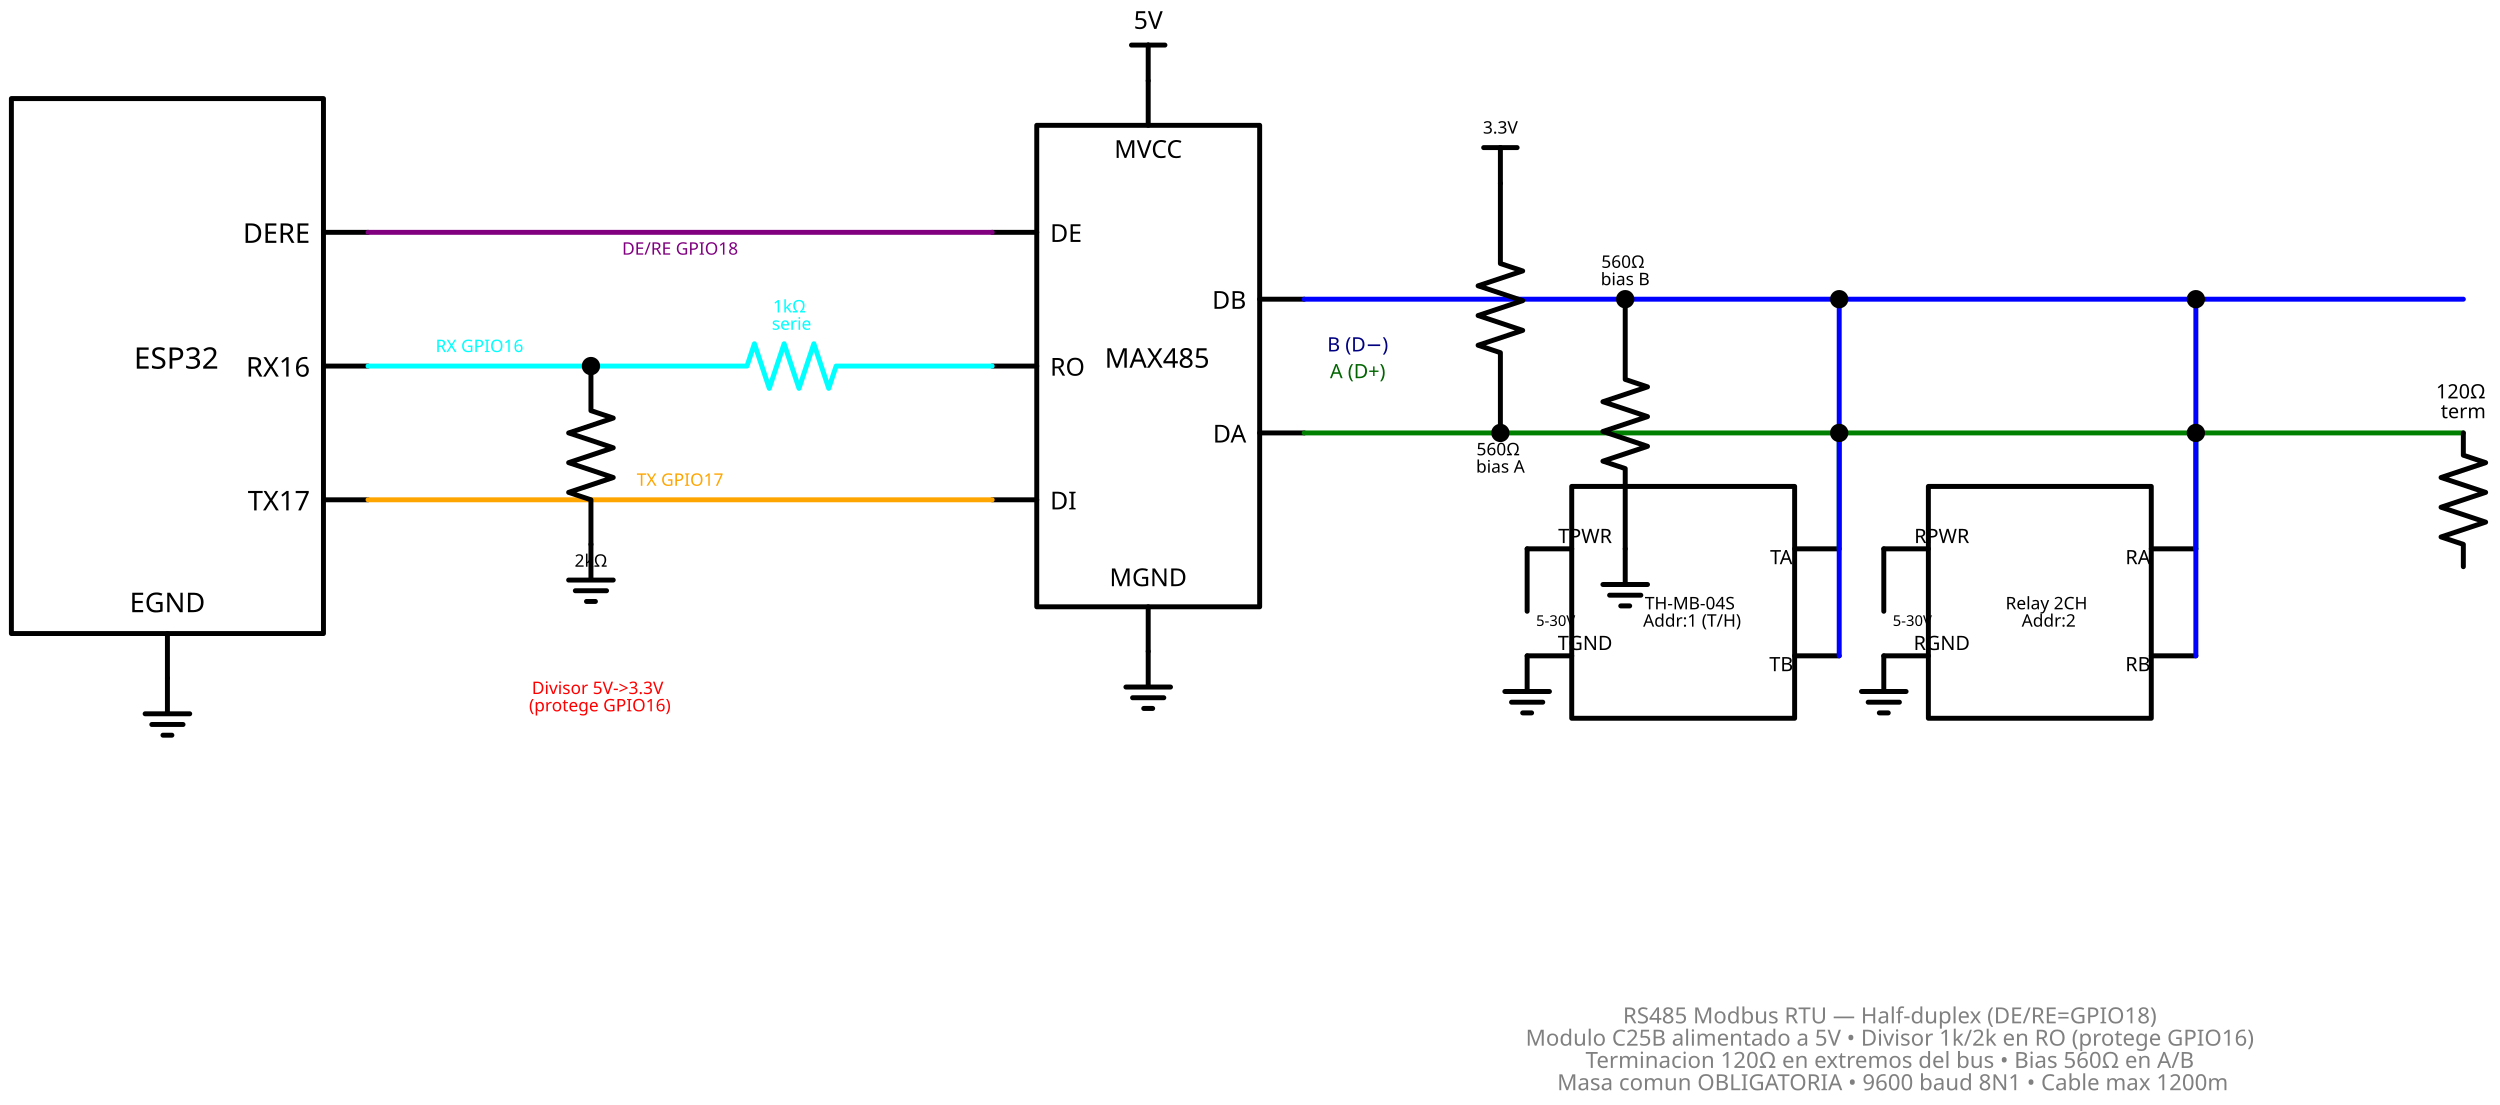
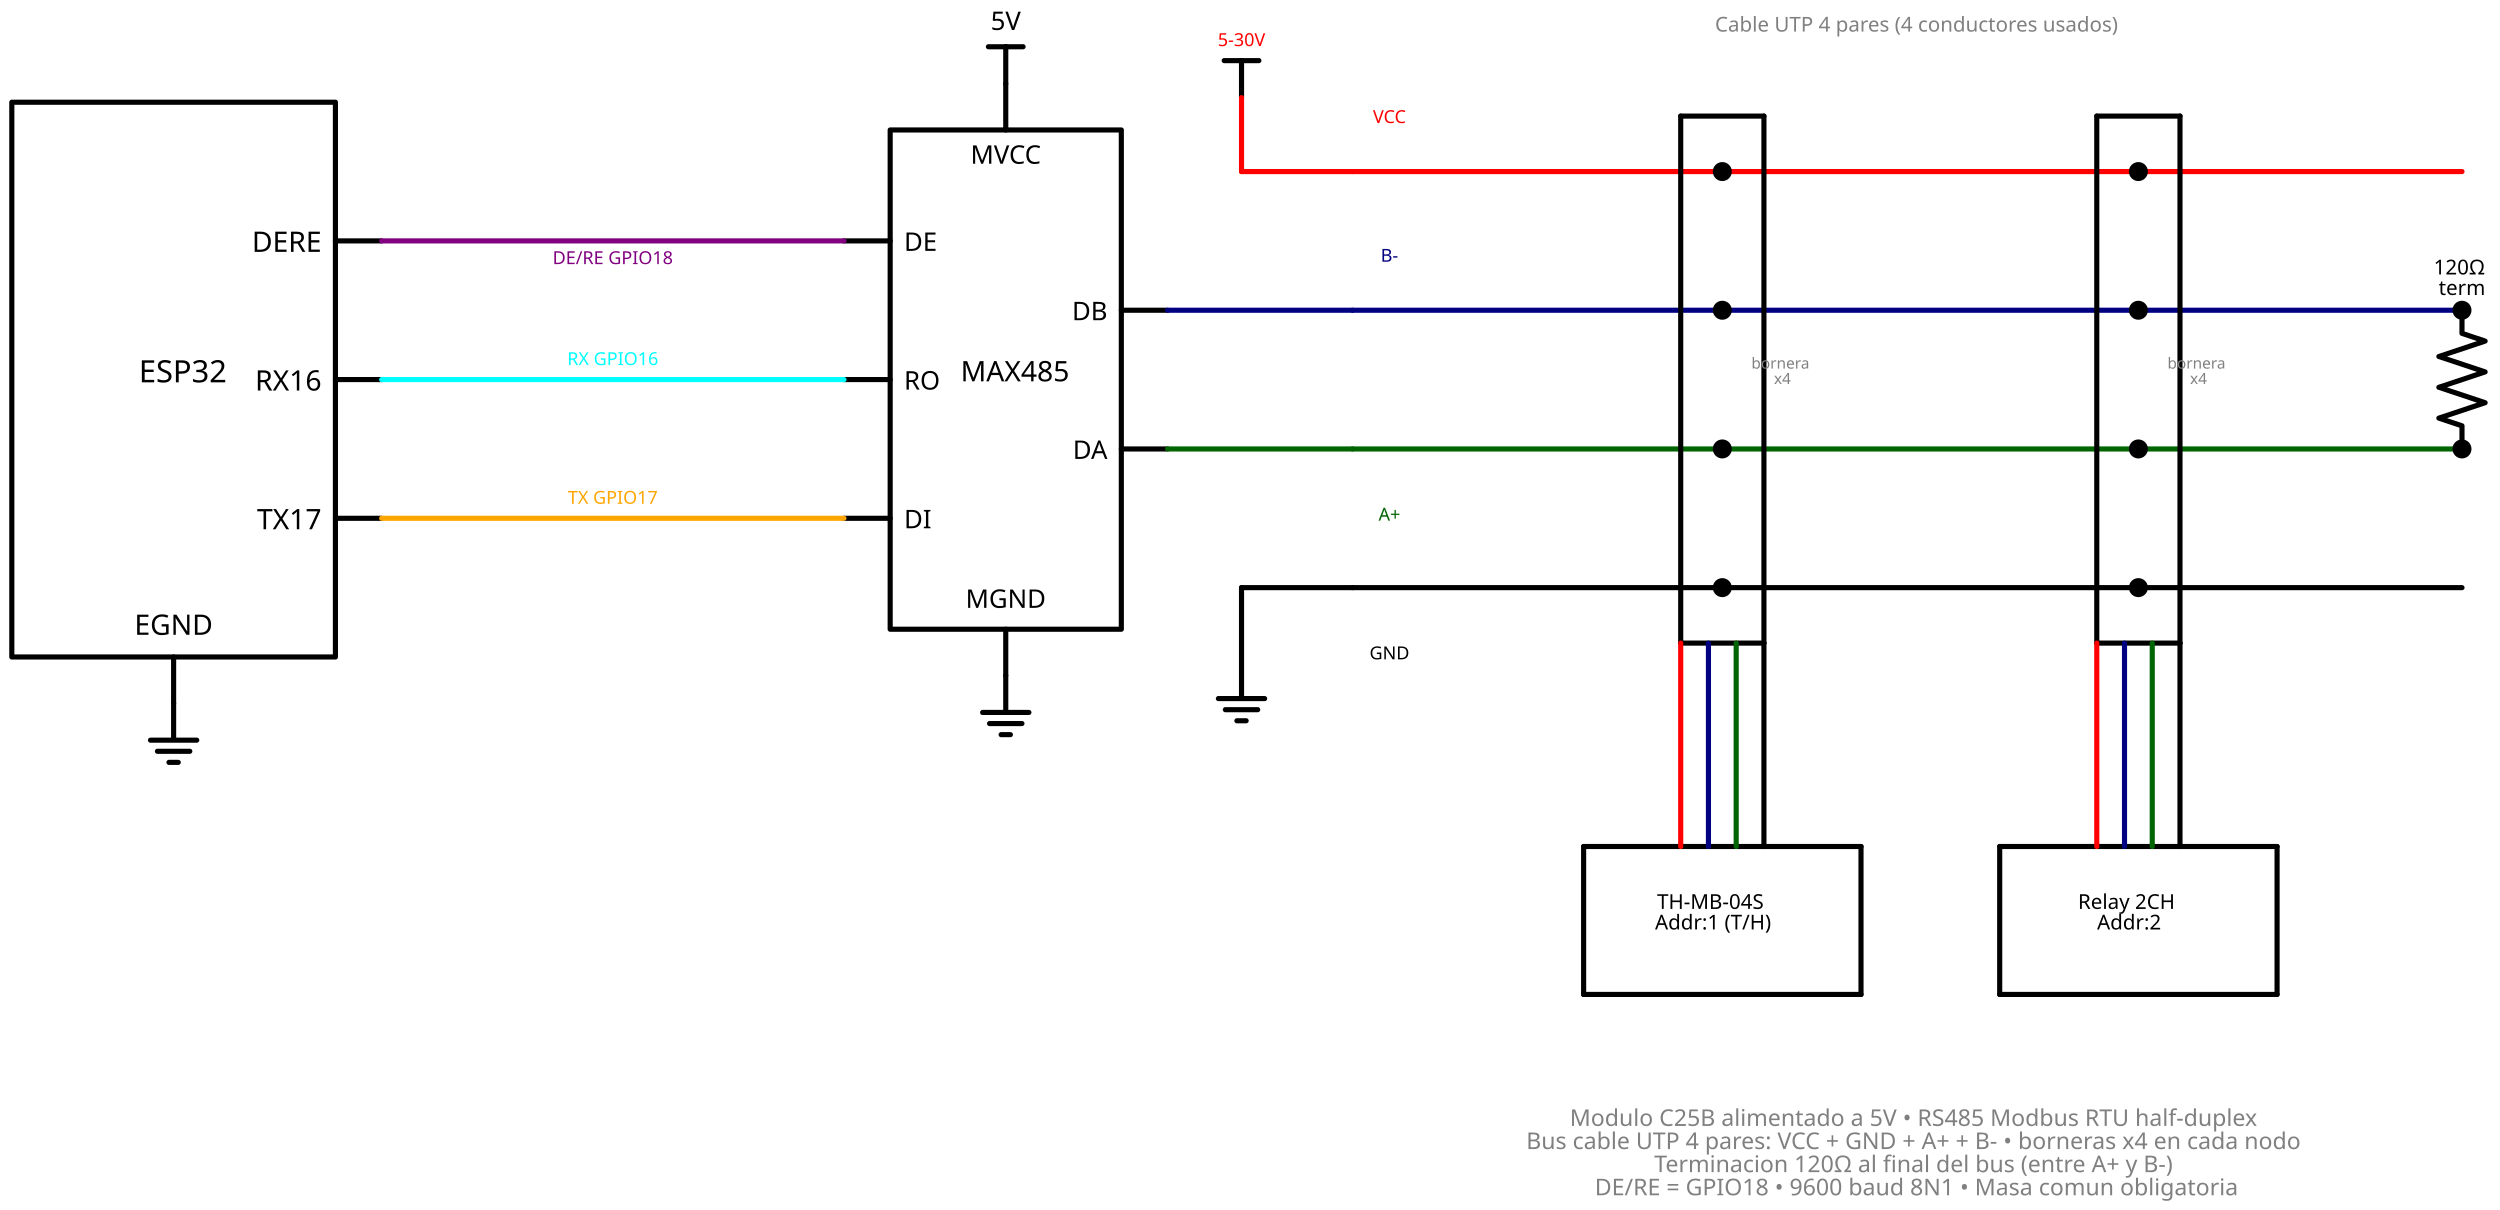
- <svg xmlns="http://www.w3.org/2000/svg" xml:lang="en" height="445.8pt" width="1009.4pt" viewBox="-4.6 -255.8 1009.4 445.8">
+ <svg xmlns="http://www.w3.org/2000/svg" xml:lang="en" height="471.0pt" width="973.4pt" viewBox="-4.6 -255.8 973.4 471.0">
  <path d="M 0.0,-0.0 L 126.0,-0.0 L 126.0,-216.0 L 0.0,-216.0 L 0.0,-0.0" style="stroke:black;fill:none;stroke-width:2.0;stroke-dasharray:-;stroke-linecap:round;stroke-linejoin:round;" />
  <path d="M 126.0,-54.0 L 144.0,-54.0" style="stroke:black;fill:none;stroke-width:2.0;stroke-dasharray:-;stroke-linecap:round;stroke-linejoin:round;" />
  <path d="M 126.0,-108.0 L 144.0,-108.0" style="stroke:black;fill:none;stroke-width:2.0;stroke-dasharray:-;stroke-linecap:round;stroke-linejoin:round;" />
  <path d="M 126.0,-162.0 L 144.0,-162.0" style="stroke:black;fill:none;stroke-width:2.0;stroke-dasharray:-;stroke-linecap:round;stroke-linejoin:round;" />
  <path d="M 63.0,-0.0 L 63.0,18.0" style="stroke:black;fill:none;stroke-width:2.0;stroke-dasharray:-;stroke-linecap:round;stroke-linejoin:round;" />
  <path d="M 63.0,18.0 L 63.0,32.4 L 54.0,32.4 L 72.0,32.4 M 56.7,36.72 L 69.3,36.72 M 61.2,41.04 L 64.8,41.04" style="stroke:black;fill:none;stroke-width:2.0;stroke-dasharray:-;stroke-linecap:round;stroke-linejoin:round;" />
-   <path d="M 414.0,-10.8 L 504.0,-10.8 L 504.0,-205.2 L 414.0,-205.2 L 414.0,-10.8" style="stroke:black;fill:none;stroke-width:2.0;stroke-dasharray:-;stroke-linecap:round;stroke-linejoin:round;" />
-   <path d="M 414.0,-54.0 L 396.0,-54.0" style="stroke:black;fill:none;stroke-width:2.0;stroke-dasharray:-;stroke-linecap:round;stroke-linejoin:round;" />
-   <path d="M 414.0,-108.0 L 396.0,-108.0" style="stroke:black;fill:none;stroke-width:2.0;stroke-dasharray:-;stroke-linecap:round;stroke-linejoin:round;" />
-   <path d="M 414.0,-162.0 L 396.0,-162.0" style="stroke:black;fill:none;stroke-width:2.0;stroke-dasharray:-;stroke-linecap:round;stroke-linejoin:round;" />
-   <path d="M 504.0,-81.0 L 522.0,-81.0" style="stroke:black;fill:none;stroke-width:2.0;stroke-dasharray:-;stroke-linecap:round;stroke-linejoin:round;" />
-   <path d="M 504.0,-135.0 L 522.0,-135.0" style="stroke:black;fill:none;stroke-width:2.0;stroke-dasharray:-;stroke-linecap:round;stroke-linejoin:round;" />
-   <path d="M 459.0,-205.2 L 459.0,-223.2" style="stroke:black;fill:none;stroke-width:2.0;stroke-dasharray:-;stroke-linecap:round;stroke-linejoin:round;" />
-   <path d="M 459.0,-10.8 L 459.0,7.2" style="stroke:black;fill:none;stroke-width:2.0;stroke-dasharray:-;stroke-linecap:round;stroke-linejoin:round;" />
-   <path d="M 459.0,-223.2 L 459.0,-237.6" style="stroke:black;fill:none;stroke-width:2.0;stroke-dasharray:-;stroke-linecap:round;stroke-linejoin:round;" />
-   <path d="M 459.0,-237.6 L 452.25,-237.6" style="stroke:black;fill:none;stroke-width:2.0;stroke-dasharray:-;stroke-linecap:round;stroke-linejoin:round;" />
-   <path d="M 459.0,-237.6 L 465.75,-237.6" style="stroke:black;fill:none;stroke-width:2.0;stroke-dasharray:-;stroke-linecap:round;stroke-linejoin:round;" />
-   <path d="M 459.0,7.2 L 459.0,21.6 L 450.0,21.6 L 468.0,21.6 M 452.7,25.92 L 465.3,25.92 M 457.2,30.24 L 460.8,30.24" style="stroke:black;fill:none;stroke-width:2.0;stroke-dasharray:-;stroke-linecap:round;stroke-linejoin:round;" />
-   <path d="M 144.0,-54.0 L 270.0,-54.0 L 396.0,-54.0" style="stroke:orange;fill:none;stroke-width:2.0;stroke-dasharray:-;stroke-linecap:round;stroke-linejoin:round;" />
-   <path d="M 144.0,-162.0 L 270.0,-162.0 L 396.0,-162.0" style="stroke:purple;fill:none;stroke-width:2.0;stroke-dasharray:-;stroke-linecap:round;stroke-linejoin:round;" />
-   <path d="M 144.0,-108.0 L 189.0,-108.0 L 234.0,-108.0" style="stroke:cyan;fill:none;stroke-width:2.0;stroke-dasharray:-;stroke-linecap:round;stroke-linejoin:round;" />
-   <path d="M 234.0,-108.0 L 297.0,-108.0 L 300.0,-117.0 L 306.0,-99.0 L 312.0,-117.0 L 318,-99.0 L 324.0,-117.0 L 330.0,-99.0 L 333.0,-108.0 L 396.0,-108.0" style="stroke:cyan;fill:none;stroke-width:2.0;stroke-dasharray:-;stroke-linecap:round;stroke-linejoin:round;" />
-   <path d="M 234.0,-108.0 L 234.0,-90.0 L 243.0,-87.0 L 225.0,-81.0 L 243.0,-75.0 L 225.0,-69.0 L 243.0,-63.0 L 225.0,-57 L 234.0,-54.0 L 234.0,-36.0" style="stroke:black;fill:none;stroke-width:2.0;stroke-dasharray:-;stroke-linecap:round;stroke-linejoin:round;" />
-   <path d="M 234.0,-36.0 L 234.0,-21.6 L 225.0,-21.6 L 243.0,-21.6 M 227.7,-17.28 L 240.3,-17.28 M 232.2,-12.96 L 235.8,-12.96" style="stroke:black;fill:none;stroke-width:2.0;stroke-dasharray:-;stroke-linecap:round;stroke-linejoin:round;" />
-   <path d="M 522.0,-81.0 L 756.0,-81.0 L 990.0,-81.0" style="stroke:green;fill:none;stroke-width:2.0;stroke-dasharray:-;stroke-linecap:round;stroke-linejoin:round;" />
-   <path d="M 522.0,-135.0 L 756.0,-135.0 L 990.0,-135.0" style="stroke:blue;fill:none;stroke-width:2.0;stroke-dasharray:-;stroke-linecap:round;stroke-linejoin:round;" />
-   <path d="M 601.2,-81.0 L 601.2,-113.4 L 592.2,-116.4 L 610.2,-122.4 L 592.2,-128.4 L 610.2,-134.4 L 592.2,-140.4 L 610.2,-146.4 L 601.2,-149.4 L 601.2,-181.8" style="stroke:black;fill:none;stroke-width:2.0;stroke-dasharray:-;stroke-linecap:round;stroke-linejoin:round;" />
-   <path d="M 601.2,-181.8 L 601.2,-196.2" style="stroke:black;fill:none;stroke-width:2.0;stroke-dasharray:-;stroke-linecap:round;stroke-linejoin:round;" />
-   <path d="M 601.2,-196.2 L 594.45,-196.2" style="stroke:black;fill:none;stroke-width:2.0;stroke-dasharray:-;stroke-linecap:round;stroke-linejoin:round;" />
-   <path d="M 601.2,-196.2 L 607.95,-196.2" style="stroke:black;fill:none;stroke-width:2.0;stroke-dasharray:-;stroke-linecap:round;stroke-linejoin:round;" />
-   <path d="M 651.6,-135.0 L 651.6,-102.6 L 660.6,-99.6 L 642.6,-93.6 L 660.6,-87.6 L 642.6,-81.6 L 660.6,-75.6 L 642.6,-69.6 L 651.6,-66.6 L 651.6,-34.2" style="stroke:black;fill:none;stroke-width:2.0;stroke-dasharray:-;stroke-linecap:round;stroke-linejoin:round;" />
-   <path d="M 651.6,-34.2 L 651.6,-19.8 L 642.6,-19.8 L 660.6,-19.8 M 645.3,-15.48 L 657.9,-15.48 M 649.8,-11.16 L 653.4,-11.16" style="stroke:black;fill:none;stroke-width:2.0;stroke-dasharray:-;stroke-linecap:round;stroke-linejoin:round;" />
-   <path d="M 630.0,-59.4 L 630.0,34.2 L 720.0,34.2 L 720.0,-59.4 L 630.0,-59.4" style="stroke:black;fill:none;stroke-width:2.0;stroke-dasharray:-;stroke-linecap:round;stroke-linejoin:round;" />
-   <path d="M 720.0,-34.2 L 738.0,-34.2" style="stroke:black;fill:none;stroke-width:2.0;stroke-dasharray:-;stroke-linecap:round;stroke-linejoin:round;" />
-   <path d="M 720.0,9 L 738.0,9" style="stroke:black;fill:none;stroke-width:2.0;stroke-dasharray:-;stroke-linecap:round;stroke-linejoin:round;" />
-   <path d="M 630.0,-34.2 L 612.0,-34.2" style="stroke:black;fill:none;stroke-width:2.0;stroke-dasharray:-;stroke-linecap:round;stroke-linejoin:round;" />
-   <path d="M 630.0,9 L 612.0,9" style="stroke:black;fill:none;stroke-width:2.0;stroke-dasharray:-;stroke-linecap:round;stroke-linejoin:round;" />
-   <path d="M 738.0,-81.0 L 738.0,-57.6 L 738.0,-34.2" style="stroke:green;fill:none;stroke-width:2.0;stroke-dasharray:-;stroke-linecap:round;stroke-linejoin:round;" />
-   <path d="M 738.0,-135.0 L 738.0,-63 L 738.0,9" style="stroke:blue;fill:none;stroke-width:2.0;stroke-dasharray:-;stroke-linecap:round;stroke-linejoin:round;" />
-   <path d="M 612.0,-34.2 L 612.0,-21.6 L 612.0,-9" style="stroke:black;fill:none;stroke-width:2.0;stroke-dasharray:-;stroke-linecap:round;stroke-linejoin:round;" />
-   <path d="M 612.0,9 L 612.0,23.4 L 603.0,23.4 L 621.0,23.4 M 605.7,27.72 L 618.3,27.72 M 610.2,32.04 L 613.8,32.04" style="stroke:black;fill:none;stroke-width:2.0;stroke-dasharray:-;stroke-linecap:round;stroke-linejoin:round;" />
-   <path d="M 774.0,-59.4 L 774.0,34.2 L 864.0,34.2 L 864.0,-59.4 L 774.0,-59.4" style="stroke:black;fill:none;stroke-width:2.0;stroke-dasharray:-;stroke-linecap:round;stroke-linejoin:round;" />
-   <path d="M 864.0,-34.2 L 882.0,-34.2" style="stroke:black;fill:none;stroke-width:2.0;stroke-dasharray:-;stroke-linecap:round;stroke-linejoin:round;" />
-   <path d="M 864.0,9 L 882.0,9" style="stroke:black;fill:none;stroke-width:2.0;stroke-dasharray:-;stroke-linecap:round;stroke-linejoin:round;" />
-   <path d="M 774.0,-34.2 L 756.0,-34.2" style="stroke:black;fill:none;stroke-width:2.0;stroke-dasharray:-;stroke-linecap:round;stroke-linejoin:round;" />
-   <path d="M 774.0,9 L 756.0,9" style="stroke:black;fill:none;stroke-width:2.0;stroke-dasharray:-;stroke-linecap:round;stroke-linejoin:round;" />
-   <path d="M 882.0,-81.0 L 882.0,-57.6 L 882.0,-34.2" style="stroke:green;fill:none;stroke-width:2.0;stroke-dasharray:-;stroke-linecap:round;stroke-linejoin:round;" />
-   <path d="M 882.0,-135.0 L 882.0,-63 L 882.0,9" style="stroke:blue;fill:none;stroke-width:2.0;stroke-dasharray:-;stroke-linecap:round;stroke-linejoin:round;" />
-   <path d="M 756.0,-34.2 L 756.0,-21.6 L 756.0,-9" style="stroke:black;fill:none;stroke-width:2.0;stroke-dasharray:-;stroke-linecap:round;stroke-linejoin:round;" />
-   <path d="M 756.0,9 L 756.0,23.4 L 747.0,23.4 L 765.0,23.4 M 749.7,27.72 L 762.3,27.72 M 754.2,32.04 L 757.8,32.04" style="stroke:black;fill:none;stroke-width:2.0;stroke-dasharray:-;stroke-linecap:round;stroke-linejoin:round;" />
-   <path d="M 990.0,-81.0 L 990.0,-72.0 L 999.0,-69.0 L 981.0,-63.0 L 999.0,-57 L 981.0,-51.0 L 999.0,-45.0 L 981.0,-39 L 990.0,-36.0 L 990.0,-27.0" style="stroke:black;fill:none;stroke-width:2.0;stroke-dasharray:-;stroke-linecap:round;stroke-linejoin:round;" />
+   <path d="M 342.0,-10.8 L 432.0,-10.8 L 432.0,-205.2 L 342.0,-205.2 L 342.0,-10.8" style="stroke:black;fill:none;stroke-width:2.0;stroke-dasharray:-;stroke-linecap:round;stroke-linejoin:round;" />
+   <path d="M 342.0,-54.0 L 324.0,-54.0" style="stroke:black;fill:none;stroke-width:2.0;stroke-dasharray:-;stroke-linecap:round;stroke-linejoin:round;" />
+   <path d="M 342.0,-108.0 L 324.0,-108.0" style="stroke:black;fill:none;stroke-width:2.0;stroke-dasharray:-;stroke-linecap:round;stroke-linejoin:round;" />
+   <path d="M 342.0,-162.0 L 324.0,-162.0" style="stroke:black;fill:none;stroke-width:2.0;stroke-dasharray:-;stroke-linecap:round;stroke-linejoin:round;" />
+   <path d="M 432.0,-81.0 L 450.0,-81.0" style="stroke:black;fill:none;stroke-width:2.0;stroke-dasharray:-;stroke-linecap:round;stroke-linejoin:round;" />
+   <path d="M 432.0,-135.0 L 450.0,-135.0" style="stroke:black;fill:none;stroke-width:2.0;stroke-dasharray:-;stroke-linecap:round;stroke-linejoin:round;" />
+   <path d="M 387.0,-205.2 L 387.0,-223.2" style="stroke:black;fill:none;stroke-width:2.0;stroke-dasharray:-;stroke-linecap:round;stroke-linejoin:round;" />
+   <path d="M 387.0,-10.8 L 387.0,7.2" style="stroke:black;fill:none;stroke-width:2.0;stroke-dasharray:-;stroke-linecap:round;stroke-linejoin:round;" />
+   <path d="M 387.0,-223.2 L 387.0,-237.6" style="stroke:black;fill:none;stroke-width:2.0;stroke-dasharray:-;stroke-linecap:round;stroke-linejoin:round;" />
+   <path d="M 387.0,-237.6 L 380.25,-237.6" style="stroke:black;fill:none;stroke-width:2.0;stroke-dasharray:-;stroke-linecap:round;stroke-linejoin:round;" />
+   <path d="M 387.0,-237.6 L 393.75,-237.6" style="stroke:black;fill:none;stroke-width:2.0;stroke-dasharray:-;stroke-linecap:round;stroke-linejoin:round;" />
+   <path d="M 387.0,7.2 L 387.0,21.6 L 378.0,21.6 L 396.0,21.6 M 380.7,25.92 L 393.3,25.92 M 385.2,30.24 L 388.8,30.24" style="stroke:black;fill:none;stroke-width:2.0;stroke-dasharray:-;stroke-linecap:round;stroke-linejoin:round;" />
+   <path d="M 144.0,-54.0 L 234.0,-54.0 L 324.0,-54.0" style="stroke:orange;fill:none;stroke-width:2.0;stroke-dasharray:-;stroke-linecap:round;stroke-linejoin:round;" />
+   <path d="M 144.0,-162.0 L 234.0,-162.0 L 324.0,-162.0" style="stroke:purple;fill:none;stroke-width:2.0;stroke-dasharray:-;stroke-linecap:round;stroke-linejoin:round;" />
+   <path d="M 144.0,-108.0 L 234.0,-108.0 L 324.0,-108.0" style="stroke:cyan;fill:none;stroke-width:2.0;stroke-dasharray:-;stroke-linecap:round;stroke-linejoin:round;" />
+   <path d="M 450.0,-81.0 L 486.0,-81.0 L 522.0,-81.0" style="stroke:darkgreen;fill:none;stroke-width:2.0;stroke-dasharray:-;stroke-linecap:round;stroke-linejoin:round;" />
+   <path d="M 450.0,-135.0 L 486.0,-135.0 L 522.0,-135.0" style="stroke:navy;fill:none;stroke-width:2.0;stroke-dasharray:-;stroke-linecap:round;stroke-linejoin:round;" />
+   <path d="M 478.8,-217.8 L 478.8,-232.2" style="stroke:black;fill:none;stroke-width:2.0;stroke-dasharray:-;stroke-linecap:round;stroke-linejoin:round;" />
+   <path d="M 478.8,-232.2 L 472.05,-232.2" style="stroke:black;fill:none;stroke-width:2.0;stroke-dasharray:-;stroke-linecap:round;stroke-linejoin:round;" />
+   <path d="M 478.8,-232.2 L 485.55,-232.2" style="stroke:black;fill:none;stroke-width:2.0;stroke-dasharray:-;stroke-linecap:round;stroke-linejoin:round;" />
+   <path d="M 478.8,-217.8 L 478.8,-203.4 L 478.8,-189.0" style="stroke:red;fill:none;stroke-width:2.0;stroke-dasharray:-;stroke-linecap:round;stroke-linejoin:round;" />
+   <path d="M 478.8,-189.0 L 500.4,-189.0 L 522.0,-189.0" style="stroke:red;fill:none;stroke-width:2.0;stroke-dasharray:-;stroke-linecap:round;stroke-linejoin:round;" />
+   <path d="M 478.8,-27.0 L 500.4,-27.0 L 522.0,-27.0" style="stroke:black;fill:none;stroke-width:2.0;stroke-dasharray:-;stroke-linecap:round;stroke-linejoin:round;" />
+   <path d="M 478.8,-27.0 L 478.8,-12.6 L 478.8,1.8" style="stroke:black;fill:none;stroke-width:2.0;stroke-dasharray:-;stroke-linecap:round;stroke-linejoin:round;" />
+   <path d="M 478.8,1.8 L 478.8,16.2 L 469.8,16.2 L 487.8,16.2 M 472.5,20.52 L 485.1,20.52 M 477.0,24.84 L 480.6,24.84" style="stroke:black;fill:none;stroke-width:2.0;stroke-dasharray:-;stroke-linecap:round;stroke-linejoin:round;" />
+   <path d="M 522.0,-189.0 L 738.0,-189.0 L 954.0,-189.0" style="stroke:red;fill:none;stroke-width:2.0;stroke-dasharray:-;stroke-linecap:round;stroke-linejoin:round;" />
+   <path d="M 522.0,-135.0 L 738.0,-135.0 L 954.0,-135.0" style="stroke:navy;fill:none;stroke-width:2.0;stroke-dasharray:-;stroke-linecap:round;stroke-linejoin:round;" />
+   <path d="M 522.0,-81.0 L 738.0,-81.0 L 954.0,-81.0" style="stroke:darkgreen;fill:none;stroke-width:2.0;stroke-dasharray:-;stroke-linecap:round;stroke-linejoin:round;" />
+   <path d="M 522.0,-27.0 L 738.0,-27.0 L 954.0,-27.0" style="stroke:black;fill:none;stroke-width:2.0;stroke-dasharray:-;stroke-linecap:round;stroke-linejoin:round;" />
+   <path d="M 649.8,-210.6 L 666.0,-210.6 L 682.2,-210.6" style="stroke:black;fill:none;stroke-width:2.0;stroke-dasharray:-;stroke-linecap:round;stroke-linejoin:round;" />
+   <path d="M 682.2,-210.6 L 682.2,-108.0 L 682.2,-5.4" style="stroke:black;fill:none;stroke-width:2.0;stroke-dasharray:-;stroke-linecap:round;stroke-linejoin:round;" />
+   <path d="M 682.2,-5.4 L 666.0,-5.4 L 649.8,-5.4" style="stroke:black;fill:none;stroke-width:2.0;stroke-dasharray:-;stroke-linecap:round;stroke-linejoin:round;" />
+   <path d="M 649.8,-5.4 L 649.8,-108 L 649.8,-210.6" style="stroke:black;fill:none;stroke-width:2.0;stroke-dasharray:-;stroke-linecap:round;stroke-linejoin:round;" />
+   <path d="M 612.0,73.8 L 666.0,73.8 L 720.0,73.8" style="stroke:black;fill:none;stroke-width:2.0;stroke-dasharray:-;stroke-linecap:round;stroke-linejoin:round;" />
+   <path d="M 720.0,73.8 L 720.0,102.6 L 720.0,131.4" style="stroke:black;fill:none;stroke-width:2.0;stroke-dasharray:-;stroke-linecap:round;stroke-linejoin:round;" />
+   <path d="M 720.0,131.4 L 666.0,131.4 L 612.0,131.4" style="stroke:black;fill:none;stroke-width:2.0;stroke-dasharray:-;stroke-linecap:round;stroke-linejoin:round;" />
+   <path d="M 612.0,131.4 L 612.0,102.6 L 612.0,73.8" style="stroke:black;fill:none;stroke-width:2.0;stroke-dasharray:-;stroke-linecap:round;stroke-linejoin:round;" />
+   <path d="M 649.8,-5.4 L 649.8,34.2 L 649.8,73.8" style="stroke:red;fill:none;stroke-width:2.0;stroke-dasharray:-;stroke-linecap:round;stroke-linejoin:round;" />
+   <path d="M 660.6,-5.4 L 660.6,34.2 L 660.6,73.8" style="stroke:navy;fill:none;stroke-width:2.0;stroke-dasharray:-;stroke-linecap:round;stroke-linejoin:round;" />
+   <path d="M 671.4,-5.4 L 671.4,34.2 L 671.4,73.8" style="stroke:darkgreen;fill:none;stroke-width:2.0;stroke-dasharray:-;stroke-linecap:round;stroke-linejoin:round;" />
+   <path d="M 682.2,-5.4 L 682.2,34.2 L 682.2,73.8" style="stroke:black;fill:none;stroke-width:2.0;stroke-dasharray:-;stroke-linecap:round;stroke-linejoin:round;" />
+   <path d="M 811.8,-210.6 L 828.0,-210.6 L 844.2,-210.6" style="stroke:black;fill:none;stroke-width:2.0;stroke-dasharray:-;stroke-linecap:round;stroke-linejoin:round;" />
+   <path d="M 844.2,-210.6 L 844.2,-108.0 L 844.2,-5.4" style="stroke:black;fill:none;stroke-width:2.0;stroke-dasharray:-;stroke-linecap:round;stroke-linejoin:round;" />
+   <path d="M 844.2,-5.4 L 828.0,-5.4 L 811.8,-5.4" style="stroke:black;fill:none;stroke-width:2.0;stroke-dasharray:-;stroke-linecap:round;stroke-linejoin:round;" />
+   <path d="M 811.8,-5.4 L 811.8,-108 L 811.8,-210.6" style="stroke:black;fill:none;stroke-width:2.0;stroke-dasharray:-;stroke-linecap:round;stroke-linejoin:round;" />
+   <path d="M 774.0,73.8 L 828.0,73.8 L 882.0,73.8" style="stroke:black;fill:none;stroke-width:2.0;stroke-dasharray:-;stroke-linecap:round;stroke-linejoin:round;" />
+   <path d="M 882.0,73.8 L 882.0,102.6 L 882.0,131.4" style="stroke:black;fill:none;stroke-width:2.0;stroke-dasharray:-;stroke-linecap:round;stroke-linejoin:round;" />
+   <path d="M 882.0,131.4 L 828.0,131.4 L 774.0,131.4" style="stroke:black;fill:none;stroke-width:2.0;stroke-dasharray:-;stroke-linecap:round;stroke-linejoin:round;" />
+   <path d="M 774.0,131.4 L 774.0,102.6 L 774.0,73.8" style="stroke:black;fill:none;stroke-width:2.0;stroke-dasharray:-;stroke-linecap:round;stroke-linejoin:round;" />
+   <path d="M 811.8,-5.4 L 811.8,34.2 L 811.8,73.8" style="stroke:red;fill:none;stroke-width:2.0;stroke-dasharray:-;stroke-linecap:round;stroke-linejoin:round;" />
+   <path d="M 822.6,-5.4 L 822.6,34.2 L 822.6,73.8" style="stroke:navy;fill:none;stroke-width:2.0;stroke-dasharray:-;stroke-linecap:round;stroke-linejoin:round;" />
+   <path d="M 833.4,-5.4 L 833.4,34.2 L 833.4,73.8" style="stroke:darkgreen;fill:none;stroke-width:2.0;stroke-dasharray:-;stroke-linecap:round;stroke-linejoin:round;" />
+   <path d="M 844.2,-5.4 L 844.2,34.2 L 844.2,73.8" style="stroke:black;fill:none;stroke-width:2.0;stroke-dasharray:-;stroke-linecap:round;stroke-linejoin:round;" />
+   <path d="M 954.0,-135.0 L 954.0,-126.0 L 963.0,-123.0 L 945.0,-117.0 L 963.0,-111.0 L 945.0,-105 L 963.0,-99.0 L 945.0,-93.0 L 954.0,-90.0 L 954.0,-81.0" style="stroke:black;fill:none;stroke-width:2.0;stroke-dasharray:-;stroke-linecap:round;stroke-linejoin:round;" />
  <text x="120.6" y="-65.0" dominant-baseline="central" fill="black" font-size="11" font-family="sans" text-anchor="end">
    <tspan x="120.6" dy="11">TX17</tspan>
  </text>
  <text x="120.6" y="-119.0" dominant-baseline="central" fill="black" font-size="11" font-family="sans" text-anchor="end">
    <tspan x="120.6" dy="11">RX16</tspan>
  </text>
  <text x="120.6" y="-173.0" dominant-baseline="central" fill="black" font-size="11" font-family="sans" text-anchor="end">
    <tspan x="120.6" dy="11">DERE</tspan>
  </text>
  <text x="63.0" y="-16.4" dominant-baseline="ideographic" fill="black" font-size="11" font-family="sans" text-anchor="middle">
    <tspan x="63.0" dy="11">EGND</tspan>
  </text>
  <text x="66.6" y="-123.6" dominant-baseline="central" fill="black" font-size="12" font-family="sans" text-anchor="middle">
    <tspan x="66.6" dy="12">ESP32</tspan>
  </text>
-   <text x="419.4" y="-64.0" dominant-baseline="central" fill="black" font-size="10" font-family="sans" text-anchor="start">
-     <tspan x="419.4" dy="10">DI</tspan>
+   <text x="347.4" y="-64.0" dominant-baseline="central" fill="black" font-size="10" font-family="sans" text-anchor="start">
+     <tspan x="347.4" dy="10">DI</tspan>
  </text>
-   <text x="419.4" y="-118.0" dominant-baseline="central" fill="black" font-size="10" font-family="sans" text-anchor="start">
-     <tspan x="419.4" dy="10">RO</tspan>
+   <text x="347.4" y="-118.0" dominant-baseline="central" fill="black" font-size="10" font-family="sans" text-anchor="start">
+     <tspan x="347.4" dy="10">RO</tspan>
  </text>
-   <text x="419.4" y="-172.0" dominant-baseline="central" fill="black" font-size="10" font-family="sans" text-anchor="start">
-     <tspan x="419.4" dy="10">DE</tspan>
+   <text x="347.4" y="-172.0" dominant-baseline="central" fill="black" font-size="10" font-family="sans" text-anchor="start">
+     <tspan x="347.4" dy="10">DE</tspan>
  </text>
-   <text x="498.6" y="-91.0" dominant-baseline="central" fill="black" font-size="10" font-family="sans" text-anchor="end">
-     <tspan x="498.6" dy="10">DA</tspan>
+   <text x="426.6" y="-91.0" dominant-baseline="central" fill="black" font-size="10" font-family="sans" text-anchor="end">
+     <tspan x="426.6" dy="10">DA</tspan>
  </text>
-   <text x="498.6" y="-145.0" dominant-baseline="central" fill="black" font-size="10" font-family="sans" text-anchor="end">
-     <tspan x="498.6" dy="10">DB</tspan>
+   <text x="426.6" y="-145.0" dominant-baseline="central" fill="black" font-size="10" font-family="sans" text-anchor="end">
+     <tspan x="426.6" dy="10">DB</tspan>
  </text>
-   <text x="459.0" y="-209.8" dominant-baseline="hanging" fill="black" font-size="10" font-family="sans" text-anchor="middle">
-     <tspan x="459.0" dy="10">MVCC</tspan>
+   <text x="387.0" y="-209.8" dominant-baseline="hanging" fill="black" font-size="10" font-family="sans" text-anchor="middle">
+     <tspan x="387.0" dy="10">MVCC</tspan>
  </text>
-   <text x="459.0" y="-26.2" dominant-baseline="ideographic" fill="black" font-size="10" font-family="sans" text-anchor="middle">
-     <tspan x="459.0" dy="10">MGND</tspan>
+   <text x="387.0" y="-26.2" dominant-baseline="ideographic" fill="black" font-size="10" font-family="sans" text-anchor="middle">
+     <tspan x="387.0" dy="10">MGND</tspan>
  </text>
-   <text x="462.6" y="-122.6" dominant-baseline="central" fill="black" font-size="11" font-family="sans" text-anchor="middle">
-     <tspan x="462.6" dy="11">MAX485</tspan>
+   <text x="390.6" y="-122.6" dominant-baseline="central" fill="black" font-size="11" font-family="sans" text-anchor="middle">
+     <tspan x="390.6" dy="11">MAX485</tspan>
  </text>
-   <text x="459.0" y="-251.2" dominant-baseline="ideographic" fill="black" font-size="10" font-family="sans" text-anchor="middle">
-     <tspan x="459.0" dy="10">5V</tspan>
+   <text x="387.0" y="-251.2" dominant-baseline="ideographic" fill="black" font-size="10" font-family="sans" text-anchor="middle">
+     <tspan x="387.0" dy="10">5V</tspan>
  </text>
-   <text x="270.0" y="-64.6" dominant-baseline="ideographic" fill="orange" font-size="7" font-family="sans" text-anchor="middle">
-     <tspan x="270.0" dy="7">TX GPIO17</tspan>
+   <text x="234.0" y="-64.6" dominant-baseline="ideographic" fill="orange" font-size="7" font-family="sans" text-anchor="middle">
+     <tspan x="234.0" dy="7">TX GPIO17</tspan>
  </text>
-   <text x="270.0" y="-165.4" dominant-baseline="hanging" fill="purple" font-size="7" font-family="sans" text-anchor="middle">
-     <tspan x="270.0" dy="7">DE/RE GPIO18</tspan>
+   <text x="234.0" y="-165.4" dominant-baseline="hanging" fill="purple" font-size="7" font-family="sans" text-anchor="middle">
+     <tspan x="234.0" dy="7">DE/RE GPIO18</tspan>
  </text>
-   <text x="189.0" y="-118.6" dominant-baseline="ideographic" fill="cyan" font-size="7" font-family="sans" text-anchor="middle">
-     <tspan x="189.0" dy="7">RX GPIO16</tspan>
+   <text x="234.0" y="-118.6" dominant-baseline="ideographic" fill="cyan" font-size="7" font-family="sans" text-anchor="middle">
+     <tspan x="234.0" dy="7">RX GPIO16</tspan>
  </text>
-   <text x="315.0" y="-134.6" dominant-baseline="ideographic" fill="cyan" font-size="7" font-family="sans" text-anchor="middle">
-     <tspan x="315.0" dy="7">1kΩ</tspan>
-     <tspan x="315.0" dy="7">serie</tspan>
+   <text x="478.8" y="-242.8" dominant-baseline="ideographic" fill="red" font-size="7" font-family="sans" text-anchor="middle">
+     <tspan x="478.8" dy="7">5-30V</tspan>
  </text>
-   <text x="234.0" y="-39.4" dominant-baseline="hanging" fill="black" font-size="7" font-family="sans" text-anchor="middle">
-     <tspan x="234.0" dy="7">2kΩ</tspan>
+   <text x="536.4" y="-217.6" dominant-baseline="central" fill="red" font-size="7" font-family="sans" text-anchor="middle">
+     <tspan x="536.4" dy="7">VCC</tspan>
  </text>
-   <text x="237.6" y="14.7" dominant-baseline="central" fill="red" font-size="7" font-family="sans" text-anchor="middle">
-     <tspan x="237.6" dy="7">Divisor 5V-&gt;3.3V</tspan>
-     <tspan x="237.6" dy="7">(protege GPIO16)</tspan>
+   <text x="536.4" y="-163.6" dominant-baseline="central" fill="navy" font-size="7" font-family="sans" text-anchor="middle">
+     <tspan x="536.4" dy="7">B-</tspan>
  </text>
-   <text x="543.6" y="-114.2" dominant-baseline="central" fill="darkgreen" font-size="8" font-family="sans" text-anchor="middle">
-     <tspan x="543.6" dy="8">A (D+)</tspan>
+   <text x="536.4" y="-62.8" dominant-baseline="central" fill="darkgreen" font-size="7" font-family="sans" text-anchor="middle">
+     <tspan x="536.4" dy="7">A+</tspan>
  </text>
-   <text x="543.6" y="-125.0" dominant-baseline="central" fill="navy" font-size="8" font-family="sans" text-anchor="middle">
-     <tspan x="543.6" dy="8">B (D−)</tspan>
+   <text x="536.4" y="-8.8" dominant-baseline="central" fill="black" font-size="7" font-family="sans" text-anchor="middle">
+     <tspan x="536.4" dy="7">GND</tspan>
  </text>
-   <text x="601.2" y="-84.4" dominant-baseline="hanging" fill="black" font-size="7" font-family="sans" text-anchor="middle">
-     <tspan x="601.2" dy="7">560Ω</tspan>
-     <tspan x="601.2" dy="7">bias A</tspan>
+   <text x="741.6" y="-254.6" dominant-baseline="central" fill="gray" font-size="8" font-family="sans" text-anchor="middle">
+     <tspan x="741.6" dy="8">Cable UTP 4 pares (4 conductores usados)</tspan>
  </text>
-   <text x="601.2" y="-206.8" dominant-baseline="ideographic" fill="black" font-size="7" font-family="sans" text-anchor="middle">
-     <tspan x="601.2" dy="7">3.3V</tspan>
+   <text x="689.4" y="-120.6" dominant-baseline="central" fill="gray" font-size="6" font-family="sans" text-anchor="middle">
+     <tspan x="689.4" dy="6">bornera</tspan>
+     <tspan x="689.4" dy="6">x4</tspan>
  </text>
-   <text x="651.6" y="-152.6" dominant-baseline="ideographic" fill="black" font-size="7" font-family="sans" text-anchor="middle">
-     <tspan x="651.6" dy="7">560Ω</tspan>
-     <tspan x="651.6" dy="7">bias B</tspan>
+   <text x="662.4" y="87" dominant-baseline="central" fill="black" font-size="8" font-family="sans" text-anchor="middle">
+     <tspan x="662.4" dy="8">TH-MB-04S</tspan>
+     <tspan x="662.4" dy="8">Addr:1 (T/H)</tspan>
  </text>
-   <text x="714.6" y="-42.2" dominant-baseline="hanging" fill="black" font-size="8" font-family="sans" text-anchor="middle">
-     <tspan x="714.6" dy="8">TA</tspan>
+   <text x="851.4" y="-120.6" dominant-baseline="central" fill="gray" font-size="6" font-family="sans" text-anchor="middle">
+     <tspan x="851.4" dy="6">bornera</tspan>
+     <tspan x="851.4" dy="6">x4</tspan>
  </text>
-   <text x="714.6" y="1" dominant-baseline="hanging" fill="black" font-size="8" font-family="sans" text-anchor="middle">
-     <tspan x="714.6" dy="8">TB</tspan>
+   <text x="824.4" y="87" dominant-baseline="central" fill="black" font-size="8" font-family="sans" text-anchor="middle">
+     <tspan x="824.4" dy="8">Relay 2CH</tspan>
+     <tspan x="824.4" dy="8">Addr:2</tspan>
  </text>
-   <text x="635.4" y="-42.2" dominant-baseline="ideographic" fill="black" font-size="8" font-family="sans" text-anchor="middle">
-     <tspan x="635.4" dy="8">TPWR</tspan>
+   <text x="954.0" y="-154.6" dominant-baseline="ideographic" fill="black" font-size="8" font-family="sans" text-anchor="middle">
+     <tspan x="954.0" dy="8">120Ω</tspan>
+     <tspan x="954.0" dy="8">term</tspan>
  </text>
-   <text x="635.4" y="1" dominant-baseline="ideographic" fill="black" font-size="8" font-family="sans" text-anchor="middle">
-     <tspan x="635.4" dy="8">TGND</tspan>
+   <text x="741.6" y="170.1" dominant-baseline="central" fill="gray" font-size="9" font-family="sans" text-anchor="middle">
+     <tspan x="741.6" dy="9">Modulo C25B alimentado a 5V • RS485 Modbus RTU half-duplex</tspan>
+     <tspan x="741.6" dy="9">Bus cable UTP 4 pares: VCC + GND + A+ + B- • borneras x4 en cada nodo</tspan>
+     <tspan x="741.6" dy="9">Terminacion 120Ω al final del bus (entre A+ y B-)</tspan>
+     <tspan x="741.6" dy="9">DE/RE = GPIO18 • 9600 baud 8N1 • Masa comun obligatoria</tspan>
  </text>
-   <text x="678.6" y="-19.5" dominant-baseline="central" fill="black" font-size="7" font-family="sans" text-anchor="middle">
-     <tspan x="678.6" dy="7">TH-MB-04S</tspan>
-     <tspan x="678.6" dy="7">Addr:1 (T/H)</tspan>
-   </text>
-   <text x="615.6" y="-11.4" dominant-baseline="central" fill="black" font-size="6" font-family="sans" text-anchor="start">
-     <tspan x="615.6" dy="6">5-30V</tspan>
-   </text>
-   <text x="858.6" y="-42.2" dominant-baseline="hanging" fill="black" font-size="8" font-family="sans" text-anchor="middle">
-     <tspan x="858.6" dy="8">RA</tspan>
-   </text>
-   <text x="858.6" y="1" dominant-baseline="hanging" fill="black" font-size="8" font-family="sans" text-anchor="middle">
-     <tspan x="858.6" dy="8">RB</tspan>
-   </text>
-   <text x="779.4" y="-42.2" dominant-baseline="ideographic" fill="black" font-size="8" font-family="sans" text-anchor="middle">
-     <tspan x="779.4" dy="8">RPWR</tspan>
-   </text>
-   <text x="779.4" y="1" dominant-baseline="ideographic" fill="black" font-size="8" font-family="sans" text-anchor="middle">
-     <tspan x="779.4" dy="8">RGND</tspan>
-   </text>
-   <text x="822.6" y="-19.5" dominant-baseline="central" fill="black" font-size="7" font-family="sans" text-anchor="middle">
-     <tspan x="822.6" dy="7">Relay 2CH</tspan>
-     <tspan x="822.6" dy="7">Addr:2</tspan>
-   </text>
-   <text x="759.6" y="-11.4" dominant-baseline="central" fill="black" font-size="6" font-family="sans" text-anchor="start">
-     <tspan x="759.6" dy="6">5-30V</tspan>
-   </text>
-   <text x="990.0" y="-100.6" dominant-baseline="ideographic" fill="black" font-size="8" font-family="sans" text-anchor="middle">
-     <tspan x="990.0" dy="8">120Ω</tspan>
-     <tspan x="990.0" dy="8">term</tspan>
-   </text>
-   <text x="759.6" y="144.9" dominant-baseline="central" fill="gray" font-size="9" font-family="sans" text-anchor="middle">
-     <tspan x="759.6" dy="9">RS485 Modbus RTU — Half-duplex (DE/RE=GPIO18)</tspan>
-     <tspan x="759.6" dy="9">Modulo C25B alimentado a 5V • Divisor 1k/2k en RO (protege GPIO16)</tspan>
-     <tspan x="759.6" dy="9">Terminacion 120Ω en extremos del bus • Bias 560Ω en A/B</tspan>
-     <tspan x="759.6" dy="9">Masa comun OBLIGATORIA • 9600 baud 8N1 • Cable max 1200m</tspan>
-   </text>
-   <circle cx="234.0" cy="-108.0" r="2.7" style="stroke:black;fill:black;stroke-width:2.0;stroke-dasharray:-;" />
-   <circle cx="601.2" cy="-81.0" r="2.7" style="stroke:black;fill:black;stroke-width:2.0;stroke-dasharray:-;" />
-   <circle cx="651.6" cy="-135.0" r="2.7" style="stroke:black;fill:black;stroke-width:2.0;stroke-dasharray:-;" />
-   <circle cx="738.0" cy="-81.0" r="2.7" style="stroke:black;fill:black;stroke-width:2.0;stroke-dasharray:-;" />
-   <circle cx="738.0" cy="-135.0" r="2.7" style="stroke:black;fill:black;stroke-width:2.0;stroke-dasharray:-;" />
-   <circle cx="882.0" cy="-81.0" r="2.7" style="stroke:black;fill:black;stroke-width:2.0;stroke-dasharray:-;" />
-   <circle cx="882.0" cy="-135.0" r="2.7" style="stroke:black;fill:black;stroke-width:2.0;stroke-dasharray:-;" />
+   <circle cx="666.0" cy="-189.0" r="2.7" style="stroke:black;fill:black;stroke-width:2.0;stroke-dasharray:-;" />
+   <circle cx="666.0" cy="-135.0" r="2.7" style="stroke:black;fill:black;stroke-width:2.0;stroke-dasharray:-;" />
+   <circle cx="666.0" cy="-81.0" r="2.7" style="stroke:black;fill:black;stroke-width:2.0;stroke-dasharray:-;" />
+   <circle cx="666.0" cy="-27.0" r="2.7" style="stroke:black;fill:black;stroke-width:2.0;stroke-dasharray:-;" />
+   <circle cx="828.0" cy="-189.0" r="2.7" style="stroke:black;fill:black;stroke-width:2.0;stroke-dasharray:-;" />
+   <circle cx="828.0" cy="-135.0" r="2.7" style="stroke:black;fill:black;stroke-width:2.0;stroke-dasharray:-;" />
+   <circle cx="828.0" cy="-81.0" r="2.7" style="stroke:black;fill:black;stroke-width:2.0;stroke-dasharray:-;" />
+   <circle cx="828.0" cy="-27.0" r="2.7" style="stroke:black;fill:black;stroke-width:2.0;stroke-dasharray:-;" />
+   <circle cx="954.0" cy="-135.0" r="2.7" style="stroke:black;fill:black;stroke-width:2.0;stroke-dasharray:-;" />
+   <circle cx="954.0" cy="-81.0" r="2.7" style="stroke:black;fill:black;stroke-width:2.0;stroke-dasharray:-;" />
</svg>
